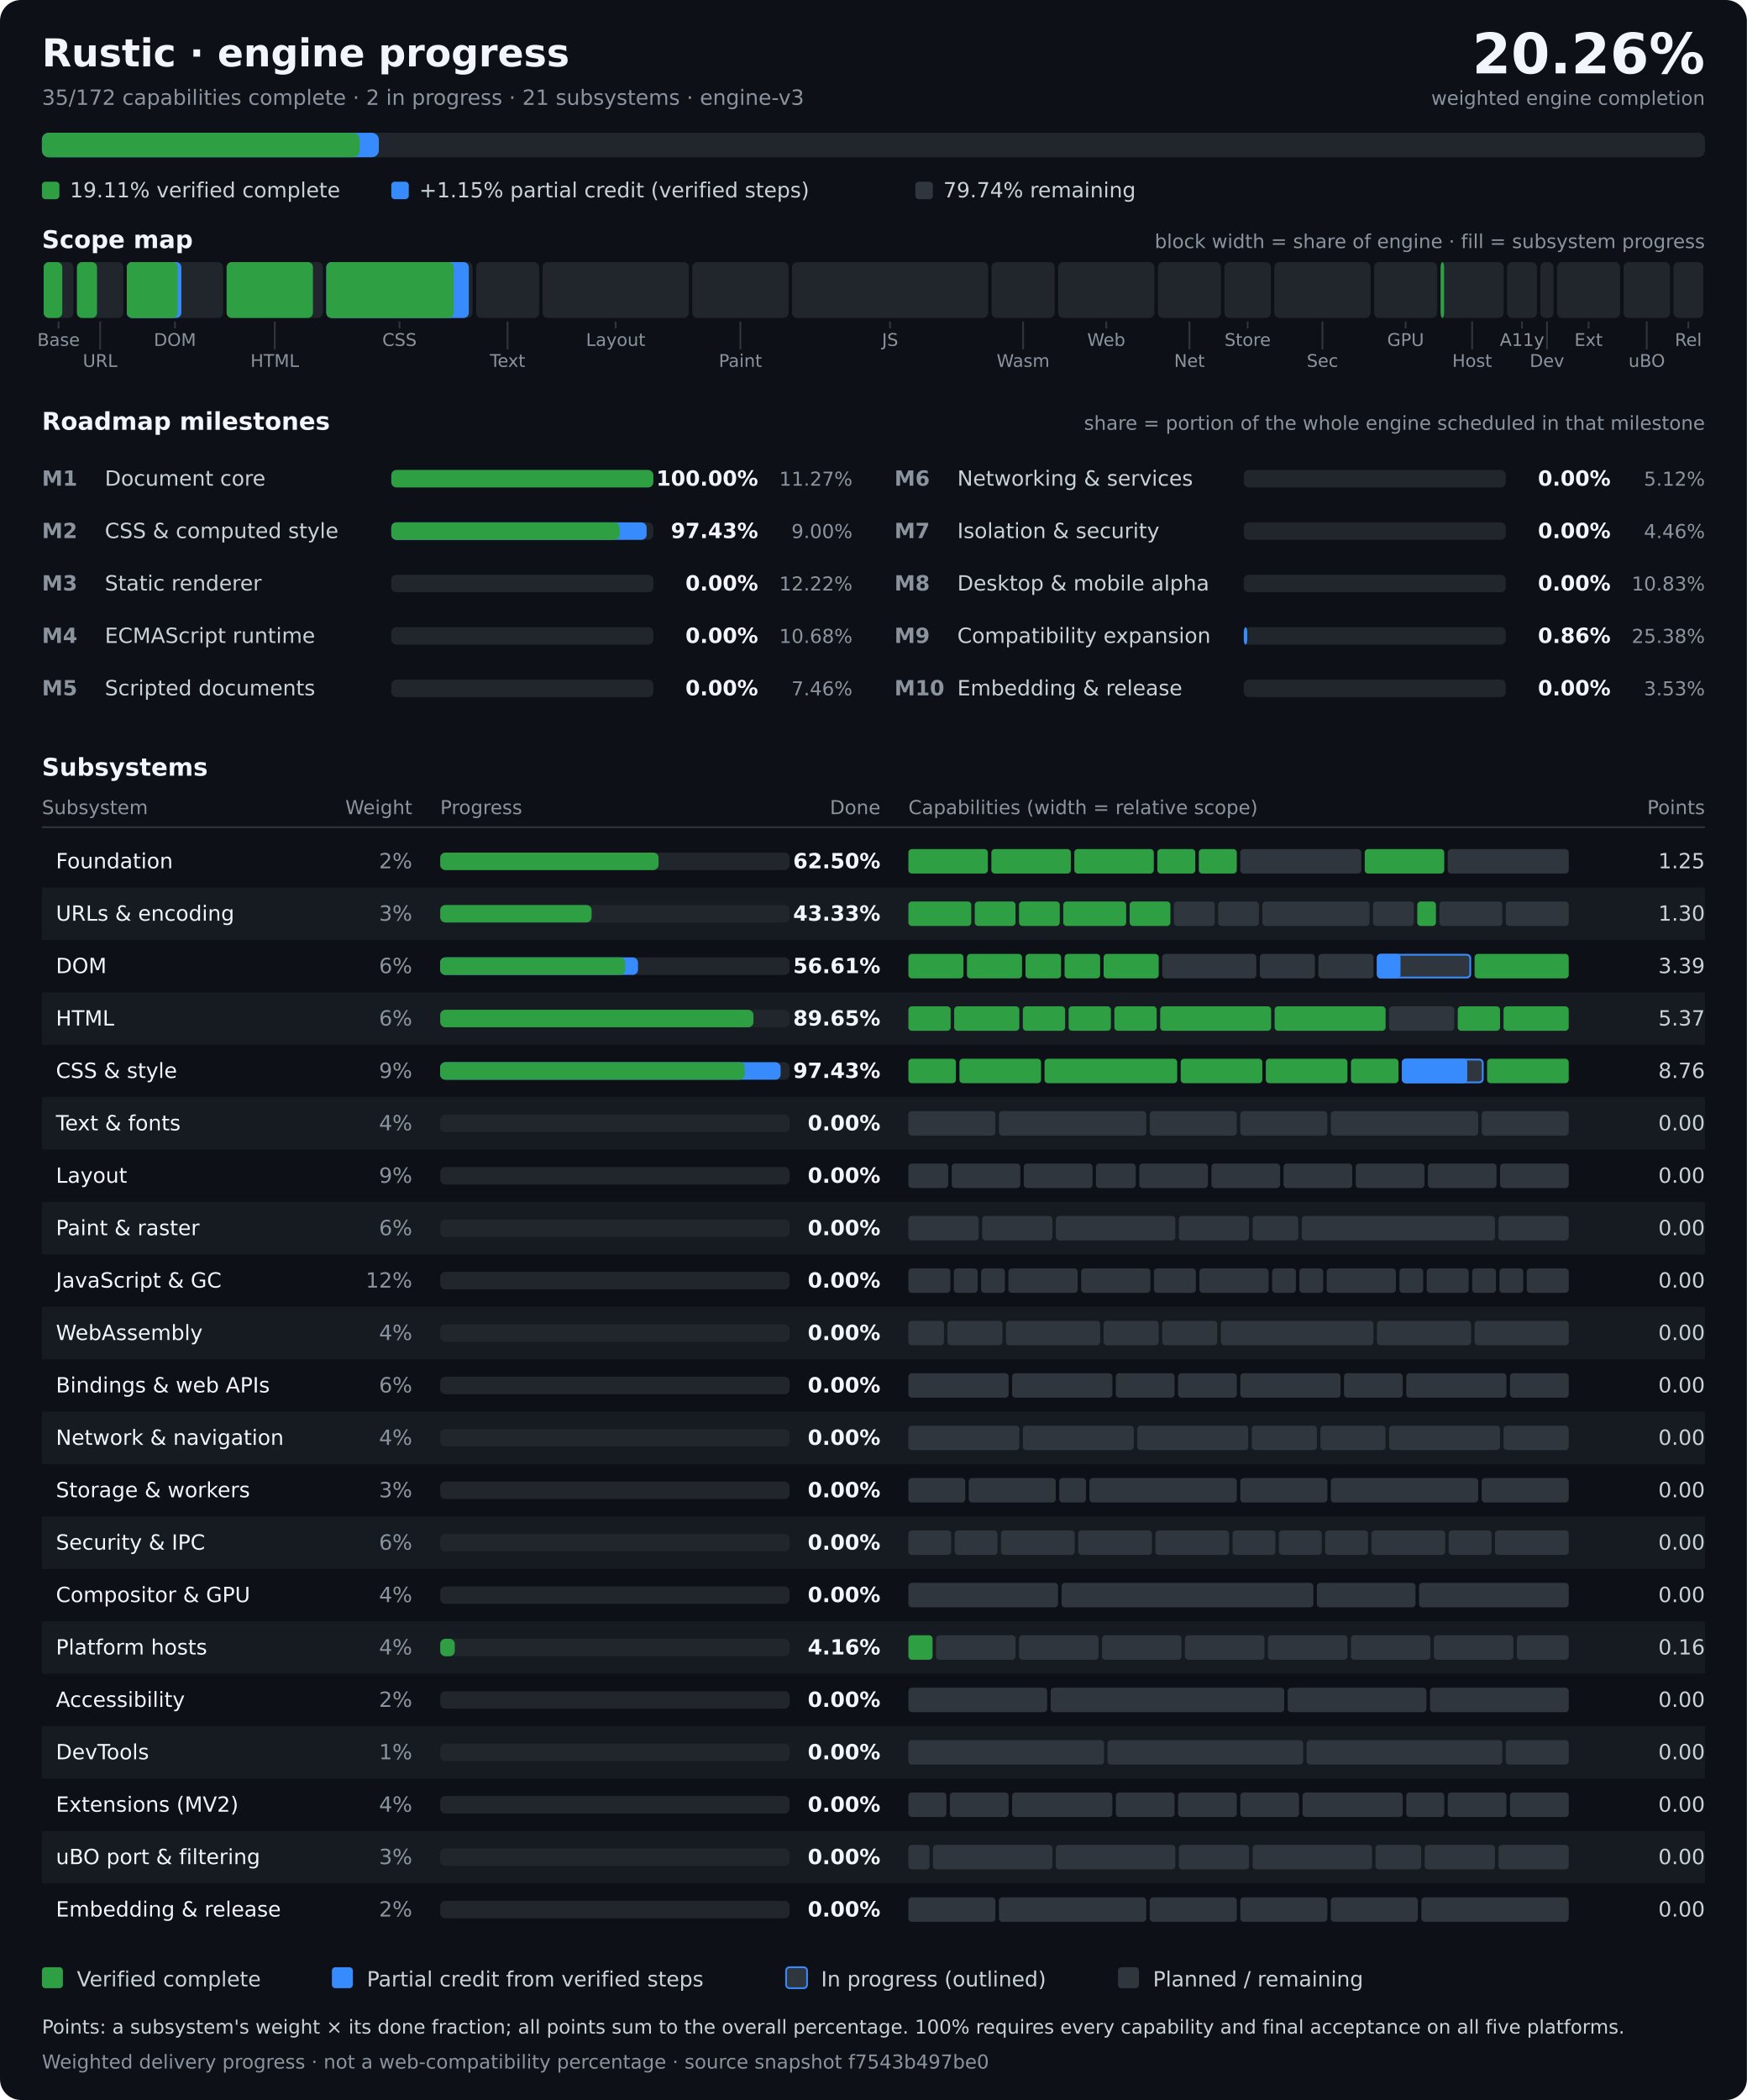
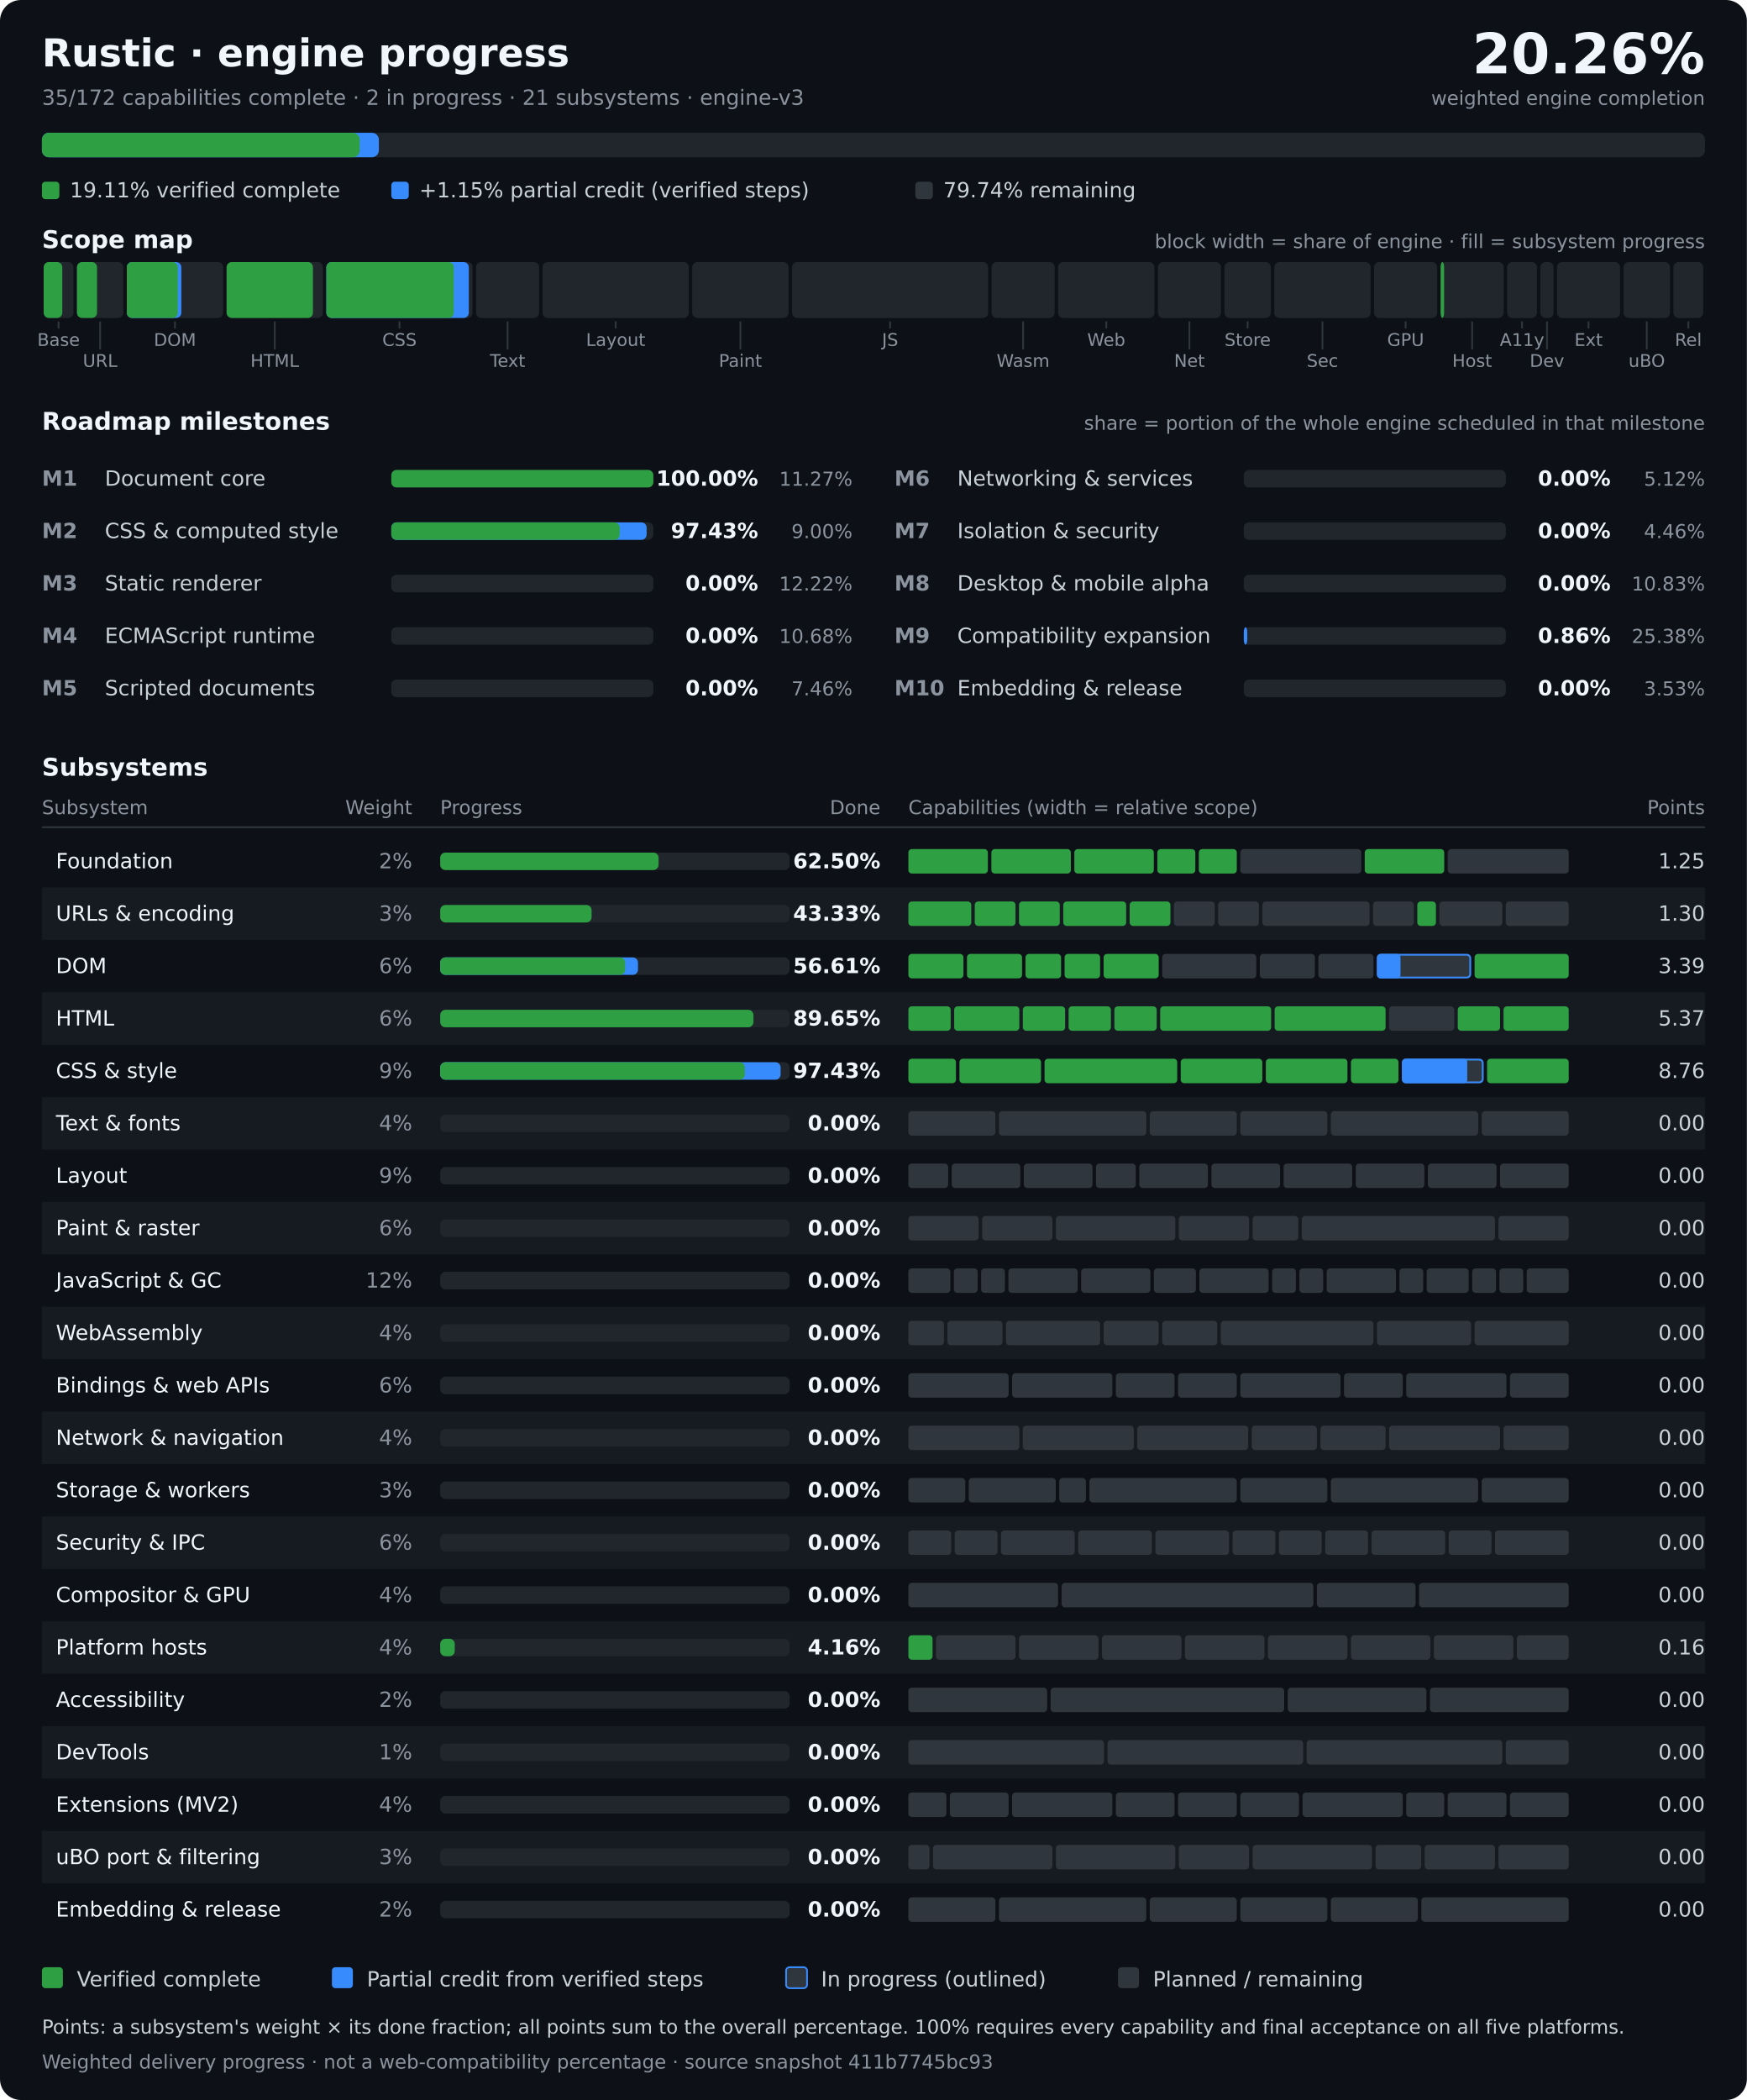
<svg xmlns="http://www.w3.org/2000/svg" width="1000" height="1202" viewBox="0 0 1000 1202" role="img" aria-labelledby="title desc">
  <rect width="1000" height="1202" rx="12" fill="#0d1117" />
  <g font-family="DejaVu Sans,Arial,sans-serif">
    <text x="24.00" y="38" fill="#f0f6fc" font-size="22" font-weight="700">Rustic · engine progress</text>
    <text x="24.00" y="60" fill="#8b949e" font-size="12">35/172 capabilities complete · 2 in progress · 21 subsystems · engine-v3</text>
    <text x="976.00" y="42" fill="#f0f6fc" font-size="32" text-anchor="end" font-weight="700">20.26%</text>
    <text x="976.00" y="60" fill="#8b949e" font-size="11" text-anchor="end">weighted engine completion</text>
    <rect x="24.00" y="76" width="952.00" height="14" rx="4" fill="#21262d" />
    <rect x="24.00" y="76" width="192.88" height="14" rx="4" fill="#388bfd" />
    <rect x="24.00" y="76" width="181.93" height="14" rx="4" fill="#2ea043" />
    <rect x="24" y="104" width="10" height="10" rx="2" fill="#2ea043" />
    <text x="40.00" y="113" fill="#c9d1d9" font-size="12">19.11% verified complete</text>
    <rect x="224" y="104" width="10" height="10" rx="2" fill="#388bfd" />
    <text x="240.00" y="113" fill="#c9d1d9" font-size="12">+1.15% partial credit (verified steps)</text>
    <rect x="524" y="104" width="10" height="10" rx="2" fill="#30363d" />
    <text x="540.00" y="113" fill="#c9d1d9" font-size="12">79.74% remaining</text>
    <text x="24.00" y="142" fill="#f0f6fc" font-size="14" font-weight="600">Scope map</text>
    <text x="976.00" y="142" fill="#8b949e" font-size="11" text-anchor="end">block width = share of engine · fill = subsystem progress</text>
    <g>
      <rect x="25.00" y="150" width="17.04" height="32" rx="3" fill="#21262d" />
      <rect x="25.00" y="150" width="10.65" height="32" rx="3" fill="#2ea043" />
      <rect x="33.02" y="184" width="1" height="4" fill="#30363d" />
      <text x="33.52" y="198" fill="#8b949e" font-size="10" text-anchor="middle">Base</text>
    </g>
    <g>
      <rect x="44.04" y="150" width="26.56" height="32" rx="3" fill="#21262d" />
      <rect x="44.04" y="150" width="11.51" height="32" rx="3" fill="#2ea043" />
      <rect x="56.82" y="184" width="1" height="16" fill="#30363d" />
      <text x="57.32" y="210" fill="#8b949e" font-size="10" text-anchor="middle">URL</text>
    </g>
    <g>
      <rect x="72.60" y="150" width="55.12" height="32" rx="3" fill="#21262d" />
      <rect x="72.60" y="150" width="31.20" height="32" rx="3" fill="#388bfd" />
      <rect x="72.60" y="150" width="29.18" height="32" rx="3" fill="#2ea043" />
      <rect x="99.66" y="184" width="1" height="4" fill="#30363d" />
      <text x="100.16" y="198" fill="#8b949e" font-size="10" text-anchor="middle">DOM</text>
    </g>
    <g>
      <rect x="129.72" y="150" width="55.12" height="32" rx="3" fill="#21262d" />
      <rect x="129.72" y="150" width="49.42" height="32" rx="3" fill="#2ea043" />
      <rect x="156.78" y="184" width="1" height="16" fill="#30363d" />
      <text x="157.28" y="210" fill="#8b949e" font-size="10" text-anchor="middle">HTML</text>
    </g>
    <g>
      <rect x="186.84" y="150" width="83.68" height="32" rx="3" fill="#21262d" />
      <rect x="186.84" y="150" width="81.53" height="32" rx="3" fill="#388bfd" />
      <rect x="186.84" y="150" width="72.94" height="32" rx="3" fill="#2ea043" />
      <rect x="228.18" y="184" width="1" height="4" fill="#30363d" />
      <text x="228.68" y="198" fill="#8b949e" font-size="10" text-anchor="middle">CSS</text>
    </g>
    <g>
      <rect x="272.52" y="150" width="36.08" height="32" rx="3" fill="#21262d" />
      <rect x="290.06" y="184" width="1" height="16" fill="#30363d" />
      <text x="290.56" y="210" fill="#8b949e" font-size="10" text-anchor="middle">Text</text>
    </g>
    <g>
      <rect x="310.60" y="150" width="83.68" height="32" rx="3" fill="#21262d" />
      <rect x="351.94" y="184" width="1" height="4" fill="#30363d" />
      <text x="352.44" y="198" fill="#8b949e" font-size="10" text-anchor="middle">Layout</text>
    </g>
    <g>
      <rect x="396.28" y="150" width="55.12" height="32" rx="3" fill="#21262d" />
      <rect x="423.34" y="184" width="1" height="16" fill="#30363d" />
      <text x="423.84" y="210" fill="#8b949e" font-size="10" text-anchor="middle">Paint</text>
    </g>
    <g>
      <rect x="453.40" y="150" width="112.24" height="32" rx="3" fill="#21262d" />
      <rect x="509.02" y="184" width="1" height="4" fill="#30363d" />
      <text x="509.52" y="198" fill="#8b949e" font-size="10" text-anchor="middle">JS</text>
    </g>
    <g>
      <rect x="567.64" y="150" width="36.08" height="32" rx="3" fill="#21262d" />
      <rect x="585.18" y="184" width="1" height="16" fill="#30363d" />
      <text x="585.68" y="210" fill="#8b949e" font-size="10" text-anchor="middle">Wasm</text>
    </g>
    <g>
      <rect x="605.72" y="150" width="55.12" height="32" rx="3" fill="#21262d" />
      <rect x="632.78" y="184" width="1" height="4" fill="#30363d" />
      <text x="633.28" y="198" fill="#8b949e" font-size="10" text-anchor="middle">Web</text>
    </g>
    <g>
      <rect x="662.84" y="150" width="36.08" height="32" rx="3" fill="#21262d" />
      <rect x="680.38" y="184" width="1" height="16" fill="#30363d" />
      <text x="680.88" y="210" fill="#8b949e" font-size="10" text-anchor="middle">Net</text>
    </g>
    <g>
      <rect x="700.92" y="150" width="26.56" height="32" rx="3" fill="#21262d" />
      <rect x="713.70" y="184" width="1" height="4" fill="#30363d" />
      <text x="714.20" y="198" fill="#8b949e" font-size="10" text-anchor="middle">Store</text>
    </g>
    <g>
      <rect x="729.48" y="150" width="55.12" height="32" rx="3" fill="#21262d" />
      <rect x="756.54" y="184" width="1" height="16" fill="#30363d" />
      <text x="757.04" y="210" fill="#8b949e" font-size="10" text-anchor="middle">Sec</text>
    </g>
    <g>
      <rect x="786.60" y="150" width="36.08" height="32" rx="3" fill="#21262d" />
      <rect x="804.14" y="184" width="1" height="4" fill="#30363d" />
      <text x="804.64" y="198" fill="#8b949e" font-size="10" text-anchor="middle">GPU</text>
    </g>
    <g>
      <rect x="824.68" y="150" width="36.08" height="32" rx="3" fill="#21262d" />
      <rect x="824.68" y="150" width="2.00" height="32" rx="3" fill="#2ea043" />
      <rect x="842.22" y="184" width="1" height="16" fill="#30363d" />
      <text x="842.72" y="210" fill="#8b949e" font-size="10" text-anchor="middle">Host</text>
    </g>
    <g>
      <rect x="862.76" y="150" width="17.04" height="32" rx="3" fill="#21262d" />
      <rect x="870.78" y="184" width="1" height="4" fill="#30363d" />
      <text x="871.28" y="198" fill="#8b949e" font-size="10" text-anchor="middle">A11y</text>
    </g>
    <g>
      <rect x="881.80" y="150" width="7.52" height="32" rx="3" fill="#21262d" />
      <rect x="885.06" y="184" width="1" height="16" fill="#30363d" />
      <text x="885.56" y="210" fill="#8b949e" font-size="10" text-anchor="middle">Dev</text>
    </g>
    <g>
      <rect x="891.32" y="150" width="36.08" height="32" rx="3" fill="#21262d" />
      <rect x="908.86" y="184" width="1" height="4" fill="#30363d" />
      <text x="909.36" y="198" fill="#8b949e" font-size="10" text-anchor="middle">Ext</text>
    </g>
    <g>
      <rect x="929.40" y="150" width="26.56" height="32" rx="3" fill="#21262d" />
      <rect x="942.18" y="184" width="1" height="16" fill="#30363d" />
      <text x="942.68" y="210" fill="#8b949e" font-size="10" text-anchor="middle">uBO</text>
    </g>
    <g>
      <rect x="957.96" y="150" width="17.04" height="32" rx="3" fill="#21262d" />
      <rect x="965.98" y="184" width="1" height="4" fill="#30363d" />
      <text x="966.48" y="198" fill="#8b949e" font-size="10" text-anchor="middle">Rel</text>
    </g>
    <text x="24.00" y="246" fill="#f0f6fc" font-size="14" font-weight="600">Roadmap milestones</text>
    <text x="976.00" y="246" fill="#8b949e" font-size="11" text-anchor="end">share = portion of the whole engine scheduled in that milestone</text>
    <g>
      <text x="24.00" y="278" fill="#8b949e" font-size="12" font-weight="600">M1</text>
      <text x="60.00" y="278" fill="#c9d1d9" font-size="12">Document core</text>
      <rect x="224.00" y="269" width="150.00" height="10" rx="3" fill="#21262d" />
      <rect x="224.00" y="269" width="150.00" height="10" rx="3" fill="#2ea043" />
      <text x="434.00" y="278" fill="#f0f6fc" font-size="12" text-anchor="end" font-weight="600">100.00%</text>
      <text x="488.00" y="278" fill="#8b949e" font-size="11" text-anchor="end">11.27%</text>
    </g>
    <g>
      <text x="24.00" y="308" fill="#8b949e" font-size="12" font-weight="600">M2</text>
      <text x="60.00" y="308" fill="#c9d1d9" font-size="12">CSS &amp; computed style</text>
      <rect x="224.00" y="299" width="150.00" height="10" rx="3" fill="#21262d" />
      <rect x="224.00" y="299" width="146.15" height="10" rx="3" fill="#388bfd" />
      <rect x="224.00" y="299" width="130.75" height="10" rx="3" fill="#2ea043" />
      <text x="434.00" y="308" fill="#f0f6fc" font-size="12" text-anchor="end" font-weight="600">97.43%</text>
      <text x="488.00" y="308" fill="#8b949e" font-size="11" text-anchor="end">9.00%</text>
    </g>
    <g>
      <text x="24.00" y="338" fill="#8b949e" font-size="12" font-weight="600">M3</text>
      <text x="60.00" y="338" fill="#c9d1d9" font-size="12">Static renderer</text>
      <rect x="224.00" y="329" width="150.00" height="10" rx="3" fill="#21262d" />
      <text x="434.00" y="338" fill="#f0f6fc" font-size="12" text-anchor="end" font-weight="600">0.00%</text>
      <text x="488.00" y="338" fill="#8b949e" font-size="11" text-anchor="end">12.22%</text>
    </g>
    <g>
      <text x="24.00" y="368" fill="#8b949e" font-size="12" font-weight="600">M4</text>
      <text x="60.00" y="368" fill="#c9d1d9" font-size="12">ECMAScript runtime</text>
      <rect x="224.00" y="359" width="150.00" height="10" rx="3" fill="#21262d" />
      <text x="434.00" y="368" fill="#f0f6fc" font-size="12" text-anchor="end" font-weight="600">0.00%</text>
      <text x="488.00" y="368" fill="#8b949e" font-size="11" text-anchor="end">10.68%</text>
    </g>
    <g>
      <text x="24.00" y="398" fill="#8b949e" font-size="12" font-weight="600">M5</text>
      <text x="60.00" y="398" fill="#c9d1d9" font-size="12">Scripted documents</text>
      <rect x="224.00" y="389" width="150.00" height="10" rx="3" fill="#21262d" />
      <text x="434.00" y="398" fill="#f0f6fc" font-size="12" text-anchor="end" font-weight="600">0.00%</text>
      <text x="488.00" y="398" fill="#8b949e" font-size="11" text-anchor="end">7.46%</text>
    </g>
    <g>
      <text x="512.00" y="278" fill="#8b949e" font-size="12" font-weight="600">M6</text>
      <text x="548.00" y="278" fill="#c9d1d9" font-size="12">Networking &amp; services</text>
      <rect x="712.00" y="269" width="150.00" height="10" rx="3" fill="#21262d" />
      <text x="922.00" y="278" fill="#f0f6fc" font-size="12" text-anchor="end" font-weight="600">0.00%</text>
      <text x="976.00" y="278" fill="#8b949e" font-size="11" text-anchor="end">5.12%</text>
    </g>
    <g>
      <text x="512.00" y="308" fill="#8b949e" font-size="12" font-weight="600">M7</text>
      <text x="548.00" y="308" fill="#c9d1d9" font-size="12">Isolation &amp; security</text>
      <rect x="712.00" y="299" width="150.00" height="10" rx="3" fill="#21262d" />
      <text x="922.00" y="308" fill="#f0f6fc" font-size="12" text-anchor="end" font-weight="600">0.00%</text>
      <text x="976.00" y="308" fill="#8b949e" font-size="11" text-anchor="end">4.46%</text>
    </g>
    <g>
      <text x="512.00" y="338" fill="#8b949e" font-size="12" font-weight="600">M8</text>
      <text x="548.00" y="338" fill="#c9d1d9" font-size="12">Desktop &amp; mobile alpha</text>
      <rect x="712.00" y="329" width="150.00" height="10" rx="3" fill="#21262d" />
      <text x="922.00" y="338" fill="#f0f6fc" font-size="12" text-anchor="end" font-weight="600">0.00%</text>
      <text x="976.00" y="338" fill="#8b949e" font-size="11" text-anchor="end">10.83%</text>
    </g>
    <g>
      <text x="512.00" y="368" fill="#8b949e" font-size="12" font-weight="600">M9</text>
      <text x="548.00" y="368" fill="#c9d1d9" font-size="12">Compatibility expansion</text>
      <rect x="712.00" y="359" width="150.00" height="10" rx="3" fill="#21262d" />
      <rect x="712.00" y="359" width="2.00" height="10" rx="3" fill="#388bfd" />
      <text x="922.00" y="368" fill="#f0f6fc" font-size="12" text-anchor="end" font-weight="600">0.86%</text>
      <text x="976.00" y="368" fill="#8b949e" font-size="11" text-anchor="end">25.38%</text>
    </g>
    <g>
      <text x="512.00" y="398" fill="#8b949e" font-size="12" font-weight="600">M10</text>
      <text x="548.00" y="398" fill="#c9d1d9" font-size="12">Embedding &amp; release</text>
      <rect x="712.00" y="389" width="150.00" height="10" rx="3" fill="#21262d" />
      <text x="922.00" y="398" fill="#f0f6fc" font-size="12" text-anchor="end" font-weight="600">0.00%</text>
      <text x="976.00" y="398" fill="#8b949e" font-size="11" text-anchor="end">3.53%</text>
    </g>
    <text x="24.00" y="444" fill="#f0f6fc" font-size="14" font-weight="600">Subsystems</text>
    <text x="24.00" y="466" fill="#8b949e" font-size="11">Subsystem</text>
    <text x="236.00" y="466" fill="#8b949e" font-size="11" text-anchor="end">Weight</text>
    <text x="252.00" y="466" fill="#8b949e" font-size="11">Progress</text>
    <text x="504.00" y="466" fill="#8b949e" font-size="11" text-anchor="end">Done</text>
    <text x="520.00" y="466" fill="#8b949e" font-size="11">Capabilities (width = relative scope)</text>
    <text x="976.00" y="466" fill="#8b949e" font-size="11" text-anchor="end">Points</text>
    <rect x="24" y="473" width="952" height="1" fill="#30363d" />
    <g>
      <text x="32.00" y="497" fill="#f0f6fc" font-size="12">Foundation</text>
      <text x="236.00" y="497" fill="#8b949e" font-size="12" text-anchor="end">2%</text>
      <rect x="252.00" y="488" width="200.00" height="10" rx="3" fill="#21262d" />
      <rect x="252.00" y="488" width="125.00" height="10" rx="3" fill="#2ea043" />
      <text x="504.00" y="497" fill="#f0f6fc" font-size="12" text-anchor="end" font-weight="600">62.50%</text>
      <g>
        <rect x="520.00" y="486" width="45.50" height="14" rx="2" fill="#2ea043" />
      </g>
      <g>
        <rect x="567.50" y="486" width="45.50" height="14" rx="2" fill="#2ea043" />
      </g>
      <g>
        <rect x="615.00" y="486" width="45.50" height="14" rx="2" fill="#2ea043" />
      </g>
      <g>
        <rect x="662.50" y="486" width="21.75" height="14" rx="2" fill="#2ea043" />
      </g>
      <g>
        <rect x="686.25" y="486" width="21.75" height="14" rx="2" fill="#2ea043" />
      </g>
      <g>
        <rect x="710.00" y="486" width="69.25" height="14" rx="2" fill="#30363d" />
      </g>
      <g>
        <rect x="781.25" y="486" width="45.50" height="14" rx="2" fill="#2ea043" />
      </g>
      <g>
        <rect x="828.75" y="486" width="69.25" height="14" rx="2" fill="#30363d" />
      </g>
      <text x="976.00" y="497" fill="#c9d1d9" font-size="12" text-anchor="end">1.25</text>
    </g>
    <g>
      <rect x="24" y="508" width="952" height="30" fill="#161b22" />
      <text x="32.00" y="527" fill="#f0f6fc" font-size="12">URLs &amp; encoding</text>
      <text x="236.00" y="527" fill="#8b949e" font-size="12" text-anchor="end">3%</text>
      <rect x="252.00" y="518" width="200.00" height="10" rx="3" fill="#21262d" />
      <rect x="252.00" y="518" width="86.66" height="10" rx="3" fill="#2ea043" />
      <text x="504.00" y="527" fill="#f0f6fc" font-size="12" text-anchor="end" font-weight="600">43.33%</text>
      <g>
        <rect x="520.00" y="516" width="36.00" height="14" rx="2" fill="#2ea043" />
      </g>
      <g>
        <rect x="558.00" y="516" width="23.33" height="14" rx="2" fill="#2ea043" />
      </g>
      <g>
        <rect x="583.33" y="516" width="23.33" height="14" rx="2" fill="#2ea043" />
      </g>
      <g>
        <rect x="608.67" y="516" width="36.00" height="14" rx="2" fill="#2ea043" />
      </g>
      <g>
        <rect x="646.67" y="516" width="23.33" height="14" rx="2" fill="#2ea043" />
      </g>
      <g>
        <rect x="672.00" y="516" width="23.33" height="14" rx="2" fill="#30363d" />
      </g>
      <g>
        <rect x="697.33" y="516" width="23.33" height="14" rx="2" fill="#30363d" />
      </g>
      <g>
        <rect x="722.67" y="516" width="61.33" height="14" rx="2" fill="#30363d" />
      </g>
      <g>
        <rect x="786.00" y="516" width="23.33" height="14" rx="2" fill="#30363d" />
      </g>
      <g>
        <rect x="811.33" y="516" width="10.67" height="14" rx="2" fill="#2ea043" />
      </g>
      <g>
        <rect x="824.00" y="516" width="36.00" height="14" rx="2" fill="#30363d" />
      </g>
      <g>
        <rect x="862.00" y="516" width="36.00" height="14" rx="2" fill="#30363d" />
      </g>
      <text x="976.00" y="527" fill="#c9d1d9" font-size="12" text-anchor="end">1.30</text>
    </g>
    <g>
      <text x="32.00" y="557" fill="#f0f6fc" font-size="12">DOM</text>
      <text x="236.00" y="557" fill="#8b949e" font-size="12" text-anchor="end">6%</text>
      <rect x="252.00" y="548" width="200.00" height="10" rx="3" fill="#21262d" />
      <rect x="252.00" y="548" width="113.22" height="10" rx="3" fill="#388bfd" />
      <rect x="252.00" y="548" width="105.88" height="10" rx="3" fill="#2ea043" />
      <text x="504.00" y="557" fill="#f0f6fc" font-size="12" text-anchor="end" font-weight="600">56.61%</text>
      <g>
        <rect x="520.00" y="546" width="31.53" height="14" rx="2" fill="#2ea043" />
      </g>
      <g>
        <rect x="553.53" y="546" width="31.53" height="14" rx="2" fill="#2ea043" />
      </g>
      <g>
        <rect x="587.06" y="546" width="20.35" height="14" rx="2" fill="#2ea043" />
      </g>
      <g>
        <rect x="609.41" y="546" width="20.35" height="14" rx="2" fill="#2ea043" />
      </g>
      <g>
        <rect x="631.76" y="546" width="31.53" height="14" rx="2" fill="#2ea043" />
      </g>
      <g>
        <rect x="665.29" y="546" width="53.88" height="14" rx="2" fill="#30363d" />
      </g>
      <g>
        <rect x="721.18" y="546" width="31.53" height="14" rx="2" fill="#30363d" />
      </g>
      <g>
        <rect x="754.71" y="546" width="31.53" height="14" rx="2" fill="#30363d" />
      </g>
      <g>
        <rect x="788.24" y="546" width="53.88" height="14" rx="2" fill="#30363d" />
        <rect x="788.24" y="546" width="13.47" height="14" rx="2" fill="#388bfd" />
        <rect x="788.74" y="546.5" width="52.88" height="13" rx="2" fill="none" stroke="#388bfd" />
      </g>
      <g>
        <rect x="844.12" y="546" width="53.88" height="14" rx="2" fill="#2ea043" />
      </g>
      <text x="976.00" y="557" fill="#c9d1d9" font-size="12" text-anchor="end">3.39</text>
    </g>
    <g>
      <rect x="24" y="568" width="952" height="30" fill="#161b22" />
      <text x="32.00" y="587" fill="#f0f6fc" font-size="12">HTML</text>
      <text x="236.00" y="587" fill="#8b949e" font-size="12" text-anchor="end">6%</text>
      <rect x="252.00" y="578" width="200.00" height="10" rx="3" fill="#21262d" />
      <rect x="252.00" y="578" width="179.30" height="10" rx="3" fill="#2ea043" />
      <text x="504.00" y="587" fill="#f0f6fc" font-size="12" text-anchor="end" font-weight="600">89.65%</text>
      <g>
        <rect x="520.00" y="576" width="24.21" height="14" rx="2" fill="#2ea043" />
      </g>
      <g>
        <rect x="546.21" y="576" width="37.31" height="14" rx="2" fill="#2ea043" />
      </g>
      <g>
        <rect x="585.52" y="576" width="24.21" height="14" rx="2" fill="#2ea043" />
      </g>
      <g>
        <rect x="611.72" y="576" width="24.21" height="14" rx="2" fill="#2ea043" />
      </g>
      <g>
        <rect x="637.93" y="576" width="24.21" height="14" rx="2" fill="#2ea043" />
      </g>
      <g>
        <rect x="664.14" y="576" width="63.52" height="14" rx="2" fill="#2ea043" />
      </g>
      <g>
        <rect x="729.66" y="576" width="63.52" height="14" rx="2" fill="#2ea043" />
      </g>
      <g>
        <rect x="795.17" y="576" width="37.31" height="14" rx="2" fill="#30363d" />
      </g>
      <g>
        <rect x="834.48" y="576" width="24.21" height="14" rx="2" fill="#2ea043" />
      </g>
      <g>
        <rect x="860.69" y="576" width="37.31" height="14" rx="2" fill="#2ea043" />
      </g>
      <text x="976.00" y="587" fill="#c9d1d9" font-size="12" text-anchor="end">5.37</text>
    </g>
    <g>
      <text x="32.00" y="617" fill="#f0f6fc" font-size="12">CSS &amp; style</text>
      <text x="236.00" y="617" fill="#8b949e" font-size="12" text-anchor="end">9%</text>
      <rect x="252.00" y="608" width="200.00" height="10" rx="3" fill="#21262d" />
      <rect x="252.00" y="608" width="194.86" height="10" rx="3" fill="#388bfd" />
      <rect x="252.00" y="608" width="174.34" height="10" rx="3" fill="#2ea043" />
      <text x="504.00" y="617" fill="#f0f6fc" font-size="12" text-anchor="end" font-weight="600">97.43%</text>
      <g>
        <rect x="520.00" y="606" width="27.23" height="14" rx="2" fill="#2ea043" />
      </g>
      <g>
        <rect x="549.23" y="606" width="46.72" height="14" rx="2" fill="#2ea043" />
      </g>
      <g>
        <rect x="597.95" y="606" width="75.95" height="14" rx="2" fill="#2ea043" />
      </g>
      <g>
        <rect x="675.90" y="606" width="46.72" height="14" rx="2" fill="#2ea043" />
      </g>
      <g>
        <rect x="724.62" y="606" width="46.72" height="14" rx="2" fill="#2ea043" />
      </g>
      <g>
        <rect x="773.33" y="606" width="27.23" height="14" rx="2" fill="#2ea043" />
      </g>
      <g>
        <rect x="802.56" y="606" width="46.72" height="14" rx="2" fill="#30363d" />
        <rect x="802.56" y="606" width="37.37" height="14" rx="2" fill="#388bfd" />
        <rect x="803.06" y="606.5" width="45.72" height="13" rx="2" fill="none" stroke="#388bfd" />
      </g>
      <g>
        <rect x="851.28" y="606" width="46.72" height="14" rx="2" fill="#2ea043" />
      </g>
      <text x="976.00" y="617" fill="#c9d1d9" font-size="12" text-anchor="end">8.76</text>
    </g>
    <g>
      <rect x="24" y="628" width="952" height="30" fill="#161b22" />
      <text x="32.00" y="647" fill="#f0f6fc" font-size="12">Text &amp; fonts</text>
      <text x="236.00" y="647" fill="#8b949e" font-size="12" text-anchor="end">4%</text>
      <rect x="252.00" y="638" width="200.00" height="10" rx="3" fill="#21262d" />
      <text x="504.00" y="647" fill="#f0f6fc" font-size="12" text-anchor="end" font-weight="600">0.00%</text>
      <g>
        <rect x="520.00" y="636" width="49.82" height="14" rx="2" fill="#30363d" />
      </g>
      <g>
        <rect x="571.82" y="636" width="84.36" height="14" rx="2" fill="#30363d" />
      </g>
      <g>
        <rect x="658.18" y="636" width="49.82" height="14" rx="2" fill="#30363d" />
      </g>
      <g>
        <rect x="710.00" y="636" width="49.82" height="14" rx="2" fill="#30363d" />
      </g>
      <g>
        <rect x="761.82" y="636" width="84.36" height="14" rx="2" fill="#30363d" />
      </g>
      <g>
        <rect x="848.18" y="636" width="49.82" height="14" rx="2" fill="#30363d" />
      </g>
      <text x="976.00" y="647" fill="#c9d1d9" font-size="12" text-anchor="end">0.00</text>
    </g>
    <g>
      <text x="32.00" y="677" fill="#f0f6fc" font-size="12">Layout</text>
      <text x="236.00" y="677" fill="#8b949e" font-size="12" text-anchor="end">9%</text>
      <rect x="252.00" y="668" width="200.00" height="10" rx="3" fill="#21262d" />
      <text x="504.00" y="677" fill="#f0f6fc" font-size="12" text-anchor="end" font-weight="600">0.00%</text>
      <g>
        <rect x="520.00" y="666" width="22.78" height="14" rx="2" fill="#30363d" />
      </g>
      <g>
        <rect x="544.78" y="666" width="39.30" height="14" rx="2" fill="#30363d" />
      </g>
      <g>
        <rect x="586.09" y="666" width="39.30" height="14" rx="2" fill="#30363d" />
      </g>
      <g>
        <rect x="627.39" y="666" width="22.78" height="14" rx="2" fill="#30363d" />
      </g>
      <g>
        <rect x="652.17" y="666" width="39.30" height="14" rx="2" fill="#30363d" />
      </g>
      <g>
        <rect x="693.48" y="666" width="39.30" height="14" rx="2" fill="#30363d" />
      </g>
      <g>
        <rect x="734.78" y="666" width="39.30" height="14" rx="2" fill="#30363d" />
      </g>
      <g>
        <rect x="776.09" y="666" width="39.30" height="14" rx="2" fill="#30363d" />
      </g>
      <g>
        <rect x="817.39" y="666" width="39.30" height="14" rx="2" fill="#30363d" />
      </g>
      <g>
        <rect x="858.70" y="666" width="39.30" height="14" rx="2" fill="#30363d" />
      </g>
      <text x="976.00" y="677" fill="#c9d1d9" font-size="12" text-anchor="end">0.00</text>
    </g>
    <g>
      <rect x="24" y="688" width="952" height="30" fill="#161b22" />
      <text x="32.00" y="707" fill="#f0f6fc" font-size="12">Paint &amp; raster</text>
      <text x="236.00" y="707" fill="#8b949e" font-size="12" text-anchor="end">6%</text>
      <rect x="252.00" y="698" width="200.00" height="10" rx="3" fill="#21262d" />
      <text x="504.00" y="707" fill="#f0f6fc" font-size="12" text-anchor="end" font-weight="600">0.00%</text>
      <g>
        <rect x="520.00" y="696" width="40.22" height="14" rx="2" fill="#30363d" />
      </g>
      <g>
        <rect x="562.22" y="696" width="40.22" height="14" rx="2" fill="#30363d" />
      </g>
      <g>
        <rect x="604.44" y="696" width="68.37" height="14" rx="2" fill="#30363d" />
      </g>
      <g>
        <rect x="674.81" y="696" width="40.22" height="14" rx="2" fill="#30363d" />
      </g>
      <g>
        <rect x="717.04" y="696" width="26.15" height="14" rx="2" fill="#30363d" />
      </g>
      <g>
        <rect x="745.19" y="696" width="110.59" height="14" rx="2" fill="#30363d" />
      </g>
      <g>
        <rect x="857.78" y="696" width="40.22" height="14" rx="2" fill="#30363d" />
      </g>
      <text x="976.00" y="707" fill="#c9d1d9" font-size="12" text-anchor="end">0.00</text>
    </g>
    <g>
      <text x="32.00" y="737" fill="#f0f6fc" font-size="12">JavaScript &amp; GC</text>
      <text x="236.00" y="737" fill="#8b949e" font-size="12" text-anchor="end">12%</text>
      <rect x="252.00" y="728" width="200.00" height="10" rx="3" fill="#21262d" />
      <text x="504.00" y="737" fill="#f0f6fc" font-size="12" text-anchor="end" font-weight="600">0.00%</text>
      <g>
        <rect x="520.00" y="726" width="24.03" height="14" rx="2" fill="#30363d" />
      </g>
      <g>
        <rect x="546.03" y="726" width="13.62" height="14" rx="2" fill="#30363d" />
      </g>
      <g>
        <rect x="561.64" y="726" width="13.62" height="14" rx="2" fill="#30363d" />
      </g>
      <g>
        <rect x="577.26" y="726" width="39.64" height="14" rx="2" fill="#30363d" />
      </g>
      <g>
        <rect x="618.90" y="726" width="39.64" height="14" rx="2" fill="#30363d" />
      </g>
      <g>
        <rect x="660.55" y="726" width="24.03" height="14" rx="2" fill="#30363d" />
      </g>
      <g>
        <rect x="686.58" y="726" width="39.64" height="14" rx="2" fill="#30363d" />
      </g>
      <g>
        <rect x="728.22" y="726" width="13.62" height="14" rx="2" fill="#30363d" />
      </g>
      <g>
        <rect x="743.84" y="726" width="13.62" height="14" rx="2" fill="#30363d" />
      </g>
      <g>
        <rect x="759.45" y="726" width="39.64" height="14" rx="2" fill="#30363d" />
      </g>
      <g>
        <rect x="801.10" y="726" width="13.62" height="14" rx="2" fill="#30363d" />
      </g>
      <g>
        <rect x="816.71" y="726" width="24.03" height="14" rx="2" fill="#30363d" />
      </g>
      <g>
        <rect x="842.74" y="726" width="13.62" height="14" rx="2" fill="#30363d" />
      </g>
      <g>
        <rect x="858.36" y="726" width="13.62" height="14" rx="2" fill="#30363d" />
      </g>
      <g>
        <rect x="873.97" y="726" width="24.03" height="14" rx="2" fill="#30363d" />
      </g>
      <text x="976.00" y="737" fill="#c9d1d9" font-size="12" text-anchor="end">0.00</text>
    </g>
    <g>
      <rect x="24" y="748" width="952" height="30" fill="#161b22" />
      <text x="32.00" y="767" fill="#f0f6fc" font-size="12">WebAssembly</text>
      <text x="236.00" y="767" fill="#8b949e" font-size="12" text-anchor="end">4%</text>
      <rect x="252.00" y="758" width="200.00" height="10" rx="3" fill="#21262d" />
      <text x="504.00" y="767" fill="#f0f6fc" font-size="12" text-anchor="end" font-weight="600">0.00%</text>
      <g>
        <rect x="520.00" y="756" width="20.35" height="14" rx="2" fill="#30363d" />
      </g>
      <g>
        <rect x="542.35" y="756" width="31.53" height="14" rx="2" fill="#30363d" />
      </g>
      <g>
        <rect x="575.88" y="756" width="53.88" height="14" rx="2" fill="#30363d" />
      </g>
      <g>
        <rect x="631.76" y="756" width="31.53" height="14" rx="2" fill="#30363d" />
      </g>
      <g>
        <rect x="665.29" y="756" width="31.53" height="14" rx="2" fill="#30363d" />
      </g>
      <g>
        <rect x="698.82" y="756" width="87.41" height="14" rx="2" fill="#30363d" />
      </g>
      <g>
        <rect x="788.24" y="756" width="53.88" height="14" rx="2" fill="#30363d" />
      </g>
      <g>
        <rect x="844.12" y="756" width="53.88" height="14" rx="2" fill="#30363d" />
      </g>
      <text x="976.00" y="767" fill="#c9d1d9" font-size="12" text-anchor="end">0.00</text>
    </g>
    <g>
      <text x="32.00" y="797" fill="#f0f6fc" font-size="12">Bindings &amp; web APIs</text>
      <text x="236.00" y="797" fill="#8b949e" font-size="12" text-anchor="end">6%</text>
      <rect x="252.00" y="788" width="200.00" height="10" rx="3" fill="#21262d" />
      <text x="504.00" y="797" fill="#f0f6fc" font-size="12" text-anchor="end" font-weight="600">0.00%</text>
      <g>
        <rect x="520.00" y="786" width="57.38" height="14" rx="2" fill="#30363d" />
      </g>
      <g>
        <rect x="579.38" y="786" width="57.38" height="14" rx="2" fill="#30363d" />
      </g>
      <g>
        <rect x="638.75" y="786" width="33.62" height="14" rx="2" fill="#30363d" />
      </g>
      <g>
        <rect x="674.38" y="786" width="33.62" height="14" rx="2" fill="#30363d" />
      </g>
      <g>
        <rect x="710.00" y="786" width="57.38" height="14" rx="2" fill="#30363d" />
      </g>
      <g>
        <rect x="769.38" y="786" width="33.62" height="14" rx="2" fill="#30363d" />
      </g>
      <g>
        <rect x="805.00" y="786" width="57.38" height="14" rx="2" fill="#30363d" />
      </g>
      <g>
        <rect x="864.38" y="786" width="33.62" height="14" rx="2" fill="#30363d" />
      </g>
      <text x="976.00" y="797" fill="#c9d1d9" font-size="12" text-anchor="end">0.00</text>
    </g>
    <g>
      <rect x="24" y="808" width="952" height="30" fill="#161b22" />
      <text x="32.00" y="827" fill="#f0f6fc" font-size="12">Network &amp; navigation</text>
      <text x="236.00" y="827" fill="#8b949e" font-size="12" text-anchor="end">4%</text>
      <rect x="252.00" y="818" width="200.00" height="10" rx="3" fill="#21262d" />
      <text x="504.00" y="827" fill="#f0f6fc" font-size="12" text-anchor="end" font-weight="600">0.00%</text>
      <g>
        <rect x="520.00" y="816" width="63.52" height="14" rx="2" fill="#30363d" />
      </g>
      <g>
        <rect x="585.52" y="816" width="63.52" height="14" rx="2" fill="#30363d" />
      </g>
      <g>
        <rect x="651.03" y="816" width="63.52" height="14" rx="2" fill="#30363d" />
      </g>
      <g>
        <rect x="716.55" y="816" width="37.31" height="14" rx="2" fill="#30363d" />
      </g>
      <g>
        <rect x="755.86" y="816" width="37.31" height="14" rx="2" fill="#30363d" />
      </g>
      <g>
        <rect x="795.17" y="816" width="63.52" height="14" rx="2" fill="#30363d" />
      </g>
      <g>
        <rect x="860.69" y="816" width="37.31" height="14" rx="2" fill="#30363d" />
      </g>
      <text x="976.00" y="827" fill="#c9d1d9" font-size="12" text-anchor="end">0.00</text>
    </g>
    <g>
      <text x="32.00" y="857" fill="#f0f6fc" font-size="12">Storage &amp; workers</text>
      <text x="236.00" y="857" fill="#8b949e" font-size="12" text-anchor="end">3%</text>
      <rect x="252.00" y="848" width="200.00" height="10" rx="3" fill="#21262d" />
      <text x="504.00" y="857" fill="#f0f6fc" font-size="12" text-anchor="end" font-weight="600">0.00%</text>
      <g>
        <rect x="520.00" y="846" width="32.55" height="14" rx="2" fill="#30363d" />
      </g>
      <g>
        <rect x="554.55" y="846" width="49.82" height="14" rx="2" fill="#30363d" />
      </g>
      <g>
        <rect x="606.36" y="846" width="15.27" height="14" rx="2" fill="#30363d" />
      </g>
      <g>
        <rect x="623.64" y="846" width="84.36" height="14" rx="2" fill="#30363d" />
      </g>
      <g>
        <rect x="710.00" y="846" width="49.82" height="14" rx="2" fill="#30363d" />
      </g>
      <g>
        <rect x="761.82" y="846" width="84.36" height="14" rx="2" fill="#30363d" />
      </g>
      <g>
        <rect x="848.18" y="846" width="49.82" height="14" rx="2" fill="#30363d" />
      </g>
      <text x="976.00" y="857" fill="#c9d1d9" font-size="12" text-anchor="end">0.00</text>
    </g>
    <g>
      <rect x="24" y="868" width="952" height="30" fill="#161b22" />
      <text x="32.00" y="887" fill="#f0f6fc" font-size="12">Security &amp; IPC</text>
      <text x="236.00" y="887" fill="#8b949e" font-size="12" text-anchor="end">6%</text>
      <rect x="252.00" y="878" width="200.00" height="10" rx="3" fill="#21262d" />
      <text x="504.00" y="887" fill="#f0f6fc" font-size="12" text-anchor="end" font-weight="600">0.00%</text>
      <g>
        <rect x="520.00" y="876" width="24.51" height="14" rx="2" fill="#30363d" />
      </g>
      <g>
        <rect x="546.51" y="876" width="24.51" height="14" rx="2" fill="#30363d" />
      </g>
      <g>
        <rect x="573.02" y="876" width="42.19" height="14" rx="2" fill="#30363d" />
      </g>
      <g>
        <rect x="617.21" y="876" width="42.19" height="14" rx="2" fill="#30363d" />
      </g>
      <g>
        <rect x="661.40" y="876" width="42.19" height="14" rx="2" fill="#30363d" />
      </g>
      <g>
        <rect x="705.58" y="876" width="24.51" height="14" rx="2" fill="#30363d" />
      </g>
      <g>
        <rect x="732.09" y="876" width="24.51" height="14" rx="2" fill="#30363d" />
      </g>
      <g>
        <rect x="758.60" y="876" width="24.51" height="14" rx="2" fill="#30363d" />
      </g>
      <g>
        <rect x="785.12" y="876" width="42.19" height="14" rx="2" fill="#30363d" />
      </g>
      <g>
        <rect x="829.30" y="876" width="24.51" height="14" rx="2" fill="#30363d" />
      </g>
      <g>
        <rect x="855.81" y="876" width="42.19" height="14" rx="2" fill="#30363d" />
      </g>
      <text x="976.00" y="887" fill="#c9d1d9" font-size="12" text-anchor="end">0.00</text>
    </g>
    <g>
      <text x="32.00" y="917" fill="#f0f6fc" font-size="12">Compositor &amp; GPU</text>
      <text x="236.00" y="917" fill="#8b949e" font-size="12" text-anchor="end">4%</text>
      <rect x="252.00" y="908" width="200.00" height="10" rx="3" fill="#21262d" />
      <text x="504.00" y="917" fill="#f0f6fc" font-size="12" text-anchor="end" font-weight="600">0.00%</text>
      <g>
        <rect x="520.00" y="906" width="85.69" height="14" rx="2" fill="#30363d" />
      </g>
      <g>
        <rect x="607.69" y="906" width="144.15" height="14" rx="2" fill="#30363d" />
      </g>
      <g>
        <rect x="753.85" y="906" width="56.46" height="14" rx="2" fill="#30363d" />
      </g>
      <g>
        <rect x="812.31" y="906" width="85.69" height="14" rx="2" fill="#30363d" />
      </g>
      <text x="976.00" y="917" fill="#c9d1d9" font-size="12" text-anchor="end">0.00</text>
    </g>
    <g>
      <rect x="24" y="928" width="952" height="30" fill="#161b22" />
      <text x="32.00" y="947" fill="#f0f6fc" font-size="12">Platform hosts</text>
      <text x="236.00" y="947" fill="#8b949e" font-size="12" text-anchor="end">4%</text>
      <rect x="252.00" y="938" width="200.00" height="10" rx="3" fill="#21262d" />
      <rect x="252.00" y="938" width="8.32" height="10" rx="3" fill="#2ea043" />
      <text x="504.00" y="947" fill="#f0f6fc" font-size="12" text-anchor="end" font-weight="600">4.16%</text>
      <g>
        <rect x="520.00" y="936" width="13.83" height="14" rx="2" fill="#2ea043" />
      </g>
      <g>
        <rect x="535.83" y="936" width="45.50" height="14" rx="2" fill="#30363d" />
      </g>
      <g>
        <rect x="583.33" y="936" width="45.50" height="14" rx="2" fill="#30363d" />
      </g>
      <g>
        <rect x="630.83" y="936" width="45.50" height="14" rx="2" fill="#30363d" />
      </g>
      <g>
        <rect x="678.33" y="936" width="45.50" height="14" rx="2" fill="#30363d" />
      </g>
      <g>
        <rect x="725.83" y="936" width="45.50" height="14" rx="2" fill="#30363d" />
      </g>
      <g>
        <rect x="773.33" y="936" width="45.50" height="14" rx="2" fill="#30363d" />
      </g>
      <g>
        <rect x="820.83" y="936" width="45.50" height="14" rx="2" fill="#30363d" />
      </g>
      <g>
        <rect x="868.33" y="936" width="29.67" height="14" rx="2" fill="#30363d" />
      </g>
      <text x="976.00" y="947" fill="#c9d1d9" font-size="12" text-anchor="end">0.16</text>
    </g>
    <g>
      <text x="32.00" y="977" fill="#f0f6fc" font-size="12">Accessibility</text>
      <text x="236.00" y="977" fill="#8b949e" font-size="12" text-anchor="end">2%</text>
      <rect x="252.00" y="968" width="200.00" height="10" rx="3" fill="#21262d" />
      <text x="504.00" y="977" fill="#f0f6fc" font-size="12" text-anchor="end" font-weight="600">0.00%</text>
      <g>
        <rect x="520.00" y="966" width="79.43" height="14" rx="2" fill="#30363d" />
      </g>
      <g>
        <rect x="601.43" y="966" width="133.71" height="14" rx="2" fill="#30363d" />
      </g>
      <g>
        <rect x="737.14" y="966" width="79.43" height="14" rx="2" fill="#30363d" />
      </g>
      <g>
        <rect x="818.57" y="966" width="79.43" height="14" rx="2" fill="#30363d" />
      </g>
      <text x="976.00" y="977" fill="#c9d1d9" font-size="12" text-anchor="end">0.00</text>
    </g>
    <g>
      <rect x="24" y="988" width="952" height="30" fill="#161b22" />
      <text x="32.00" y="1007" fill="#f0f6fc" font-size="12">DevTools</text>
      <text x="236.00" y="1007" fill="#8b949e" font-size="12" text-anchor="end">1%</text>
      <rect x="252.00" y="998" width="200.00" height="10" rx="3" fill="#21262d" />
      <text x="504.00" y="1007" fill="#f0f6fc" font-size="12" text-anchor="end" font-weight="600">0.00%</text>
      <g>
        <rect x="520.00" y="996" width="112.00" height="14" rx="2" fill="#30363d" />
      </g>
      <g>
        <rect x="634.00" y="996" width="112.00" height="14" rx="2" fill="#30363d" />
      </g>
      <g>
        <rect x="748.00" y="996" width="112.00" height="14" rx="2" fill="#30363d" />
      </g>
      <g>
        <rect x="862.00" y="996" width="36.00" height="14" rx="2" fill="#30363d" />
      </g>
      <text x="976.00" y="1007" fill="#c9d1d9" font-size="12" text-anchor="end">0.00</text>
    </g>
    <g>
      <text x="32.00" y="1037" fill="#f0f6fc" font-size="12">Extensions (MV2)</text>
      <text x="236.00" y="1037" fill="#8b949e" font-size="12" text-anchor="end">4%</text>
      <rect x="252.00" y="1028" width="200.00" height="10" rx="3" fill="#21262d" />
      <text x="504.00" y="1037" fill="#f0f6fc" font-size="12" text-anchor="end" font-weight="600">0.00%</text>
      <g>
        <rect x="520.00" y="1026" width="21.75" height="14" rx="2" fill="#30363d" />
      </g>
      <g>
        <rect x="543.75" y="1026" width="33.62" height="14" rx="2" fill="#30363d" />
      </g>
      <g>
        <rect x="579.38" y="1026" width="57.38" height="14" rx="2" fill="#30363d" />
      </g>
      <g>
        <rect x="638.75" y="1026" width="33.62" height="14" rx="2" fill="#30363d" />
      </g>
      <g>
        <rect x="674.38" y="1026" width="33.62" height="14" rx="2" fill="#30363d" />
      </g>
      <g>
        <rect x="710.00" y="1026" width="33.62" height="14" rx="2" fill="#30363d" />
      </g>
      <g>
        <rect x="745.62" y="1026" width="57.38" height="14" rx="2" fill="#30363d" />
      </g>
      <g>
        <rect x="805.00" y="1026" width="21.75" height="14" rx="2" fill="#30363d" />
      </g>
      <g>
        <rect x="828.75" y="1026" width="33.62" height="14" rx="2" fill="#30363d" />
      </g>
      <g>
        <rect x="864.38" y="1026" width="33.62" height="14" rx="2" fill="#30363d" />
      </g>
      <text x="976.00" y="1037" fill="#c9d1d9" font-size="12" text-anchor="end">0.00</text>
    </g>
    <g>
      <rect x="24" y="1048" width="952" height="30" fill="#161b22" />
      <text x="32.00" y="1067" fill="#f0f6fc" font-size="12">uBO port &amp; filtering</text>
      <text x="236.00" y="1067" fill="#8b949e" font-size="12" text-anchor="end">3%</text>
      <rect x="252.00" y="1058" width="200.00" height="10" rx="3" fill="#21262d" />
      <text x="504.00" y="1067" fill="#f0f6fc" font-size="12" text-anchor="end" font-weight="600">0.00%</text>
      <g>
        <rect x="520.00" y="1056" width="12.07" height="14" rx="2" fill="#30363d" />
      </g>
      <g>
        <rect x="534.07" y="1056" width="68.37" height="14" rx="2" fill="#30363d" />
      </g>
      <g>
        <rect x="604.44" y="1056" width="68.37" height="14" rx="2" fill="#30363d" />
      </g>
      <g>
        <rect x="674.81" y="1056" width="40.22" height="14" rx="2" fill="#30363d" />
      </g>
      <g>
        <rect x="717.04" y="1056" width="68.37" height="14" rx="2" fill="#30363d" />
      </g>
      <g>
        <rect x="787.41" y="1056" width="26.15" height="14" rx="2" fill="#30363d" />
      </g>
      <g>
        <rect x="815.56" y="1056" width="40.22" height="14" rx="2" fill="#30363d" />
      </g>
      <g>
        <rect x="857.78" y="1056" width="40.22" height="14" rx="2" fill="#30363d" />
      </g>
      <text x="976.00" y="1067" fill="#c9d1d9" font-size="12" text-anchor="end">0.00</text>
    </g>
    <g>
      <text x="32.00" y="1097" fill="#f0f6fc" font-size="12">Embedding &amp; release</text>
      <text x="236.00" y="1097" fill="#8b949e" font-size="12" text-anchor="end">2%</text>
      <rect x="252.00" y="1088" width="200.00" height="10" rx="3" fill="#21262d" />
      <text x="504.00" y="1097" fill="#f0f6fc" font-size="12" text-anchor="end" font-weight="600">0.00%</text>
      <g>
        <rect x="520.00" y="1086" width="49.82" height="14" rx="2" fill="#30363d" />
      </g>
      <g>
        <rect x="571.82" y="1086" width="84.36" height="14" rx="2" fill="#30363d" />
      </g>
      <g>
        <rect x="658.18" y="1086" width="49.82" height="14" rx="2" fill="#30363d" />
      </g>
      <g>
        <rect x="710.00" y="1086" width="49.82" height="14" rx="2" fill="#30363d" />
      </g>
      <g>
        <rect x="761.82" y="1086" width="49.82" height="14" rx="2" fill="#30363d" />
      </g>
      <g>
        <rect x="813.64" y="1086" width="84.36" height="14" rx="2" fill="#30363d" />
      </g>
      <text x="976.00" y="1097" fill="#c9d1d9" font-size="12" text-anchor="end">0.00</text>
    </g>
    <rect x="24" y="1126" width="12" height="12" rx="2" fill="#2ea043" />
    <text x="44.00" y="1137" fill="#c9d1d9" font-size="12">Verified complete</text>
    <rect x="190" y="1126" width="12" height="12" rx="2" fill="#388bfd" />
    <text x="210.00" y="1137" fill="#c9d1d9" font-size="12">Partial credit from verified steps</text>
    <rect x="450" y="1126" width="12" height="12" rx="2" fill="#30363d" stroke="#388bfd" />
    <text x="470.00" y="1137" fill="#c9d1d9" font-size="12">In progress (outlined)</text>
    <rect x="640" y="1126" width="12" height="12" rx="2" fill="#30363d" />
    <text x="660.00" y="1137" fill="#c9d1d9" font-size="12">Planned / remaining</text>
    <text x="24.00" y="1164" fill="#c9d1d9" font-size="11">Points: a subsystem's weight × its done fraction; all points sum to the overall percentage. 100% requires every capability and final acceptance on all five platforms.</text>
-     <text x="24.00" y="1184" fill="#8b949e" font-size="11">Weighted delivery progress · not a web-compatibility percentage · source snapshot f7543b497be0</text>
+     <text x="24.00" y="1184" fill="#8b949e" font-size="11">Weighted delivery progress · not a web-compatibility percentage · source snapshot 411b7745bc93</text>
  </g>
</svg>
